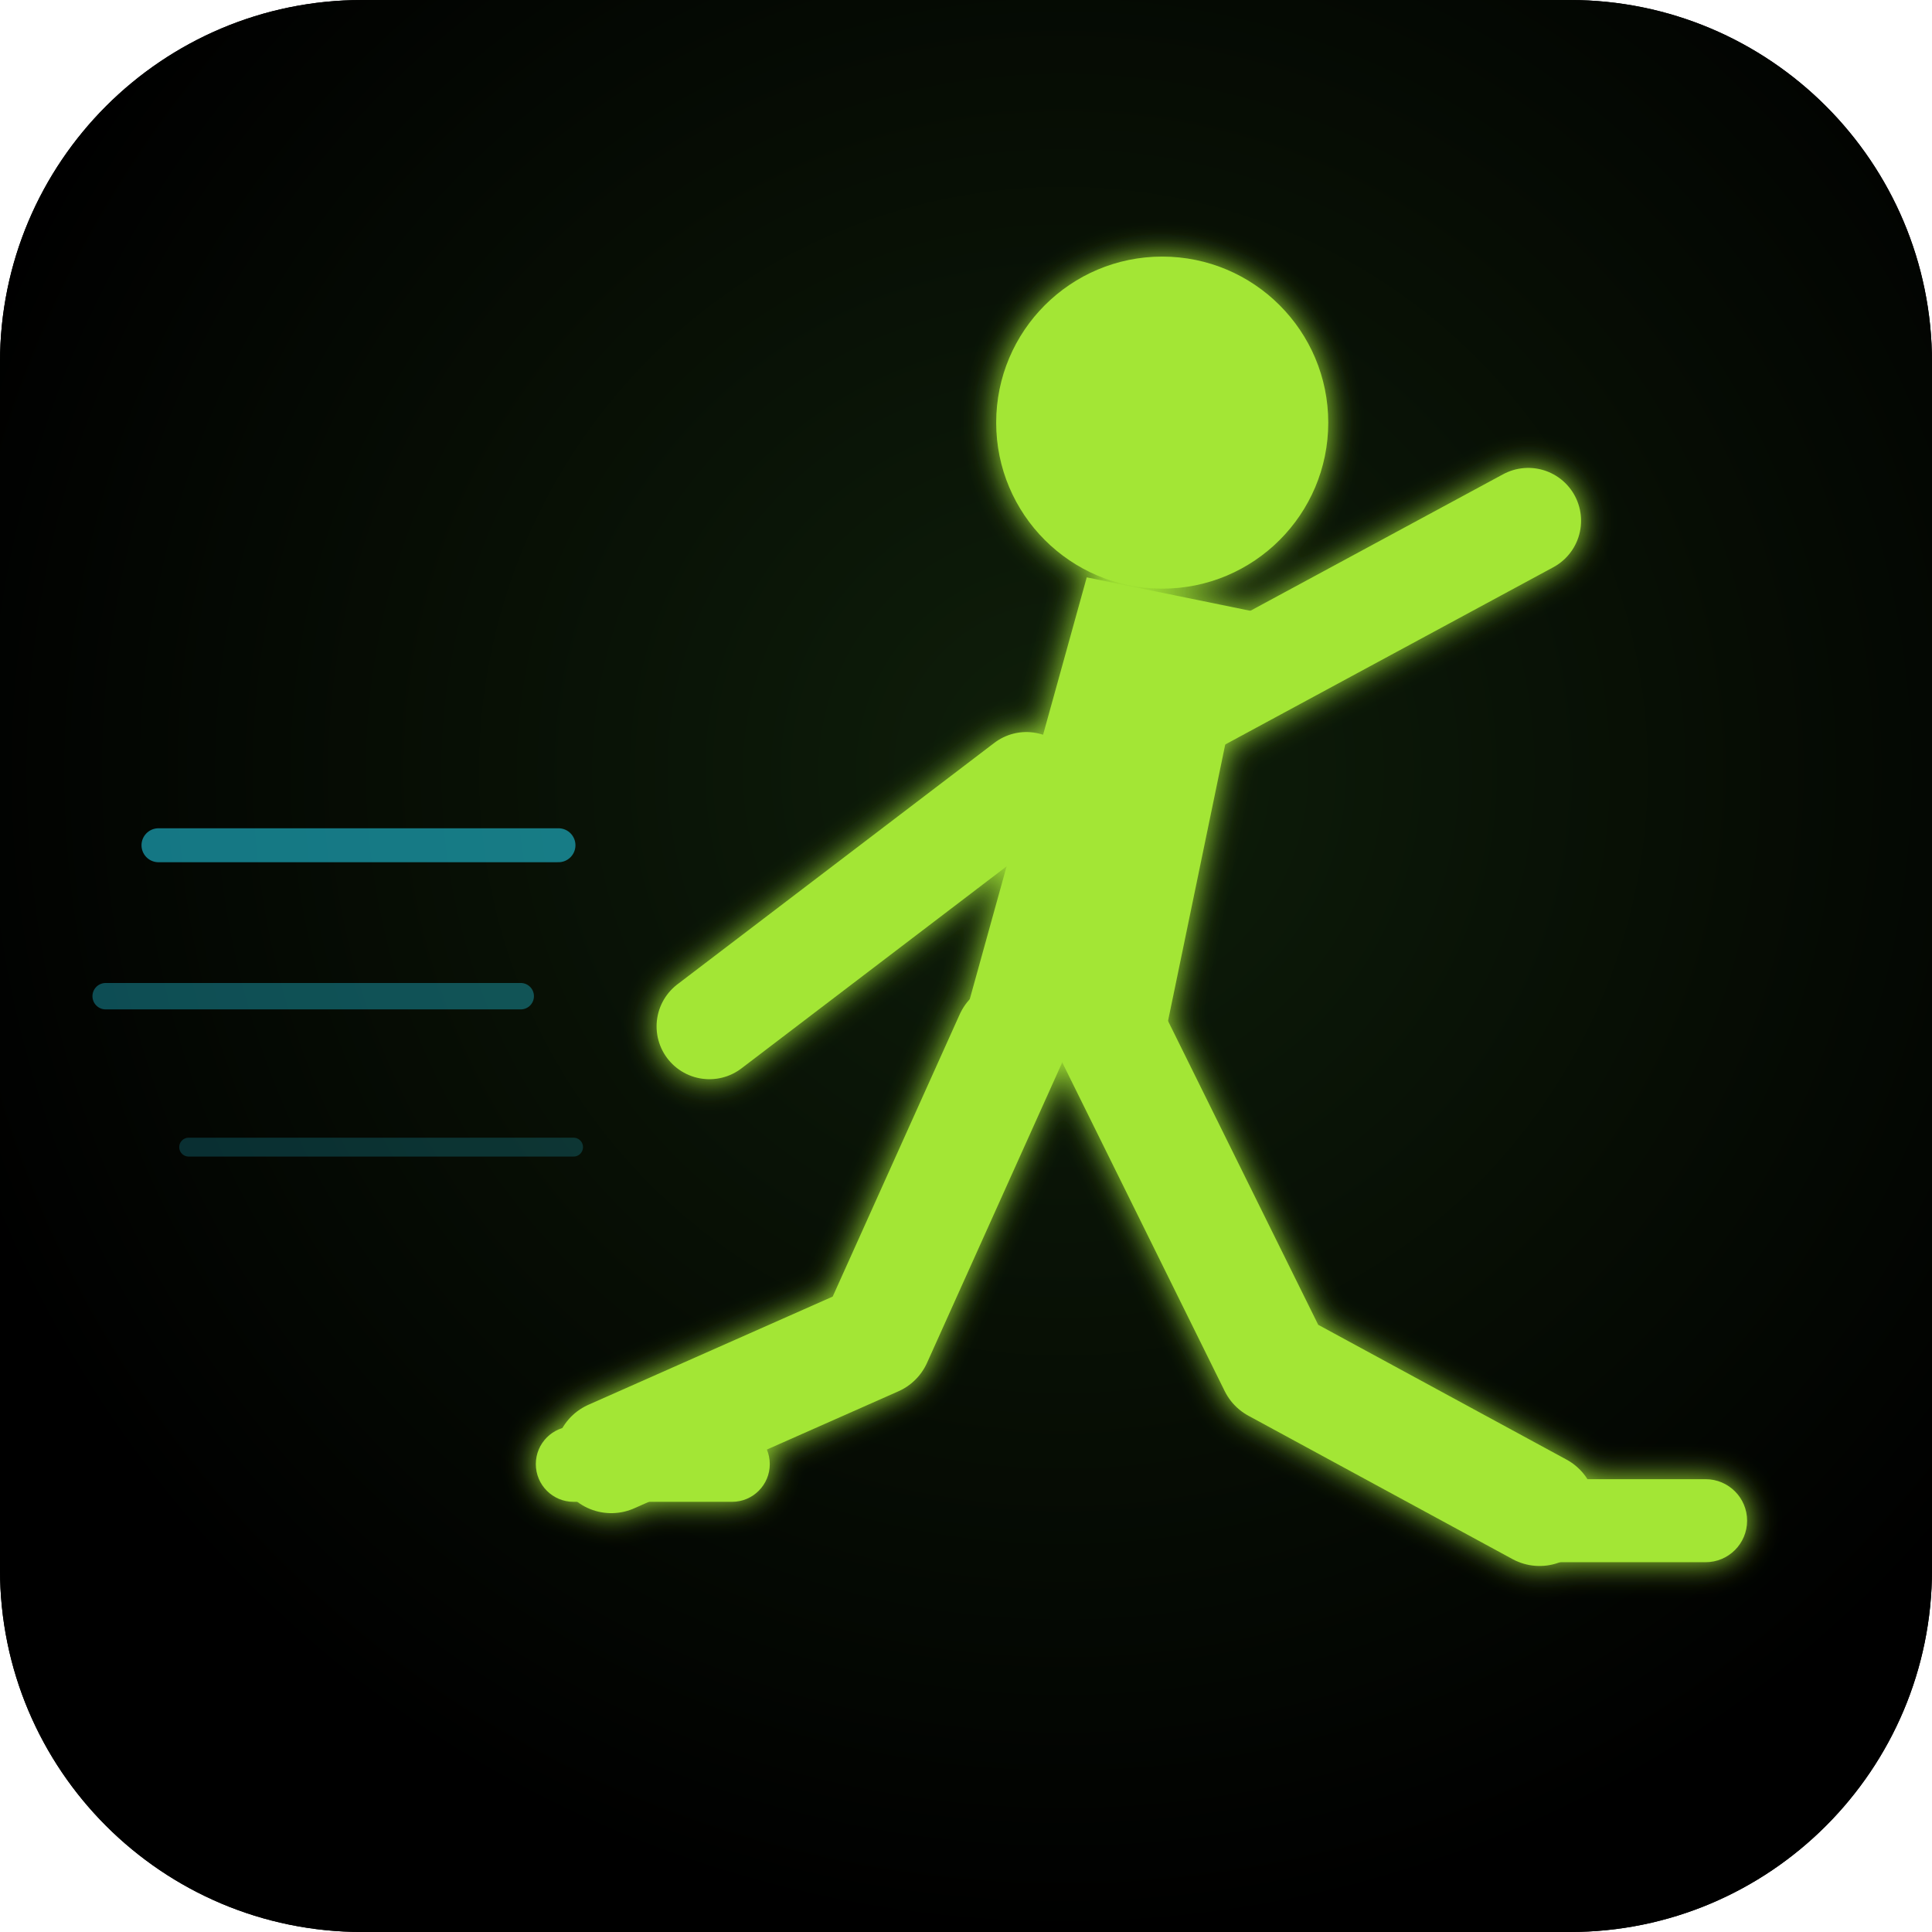
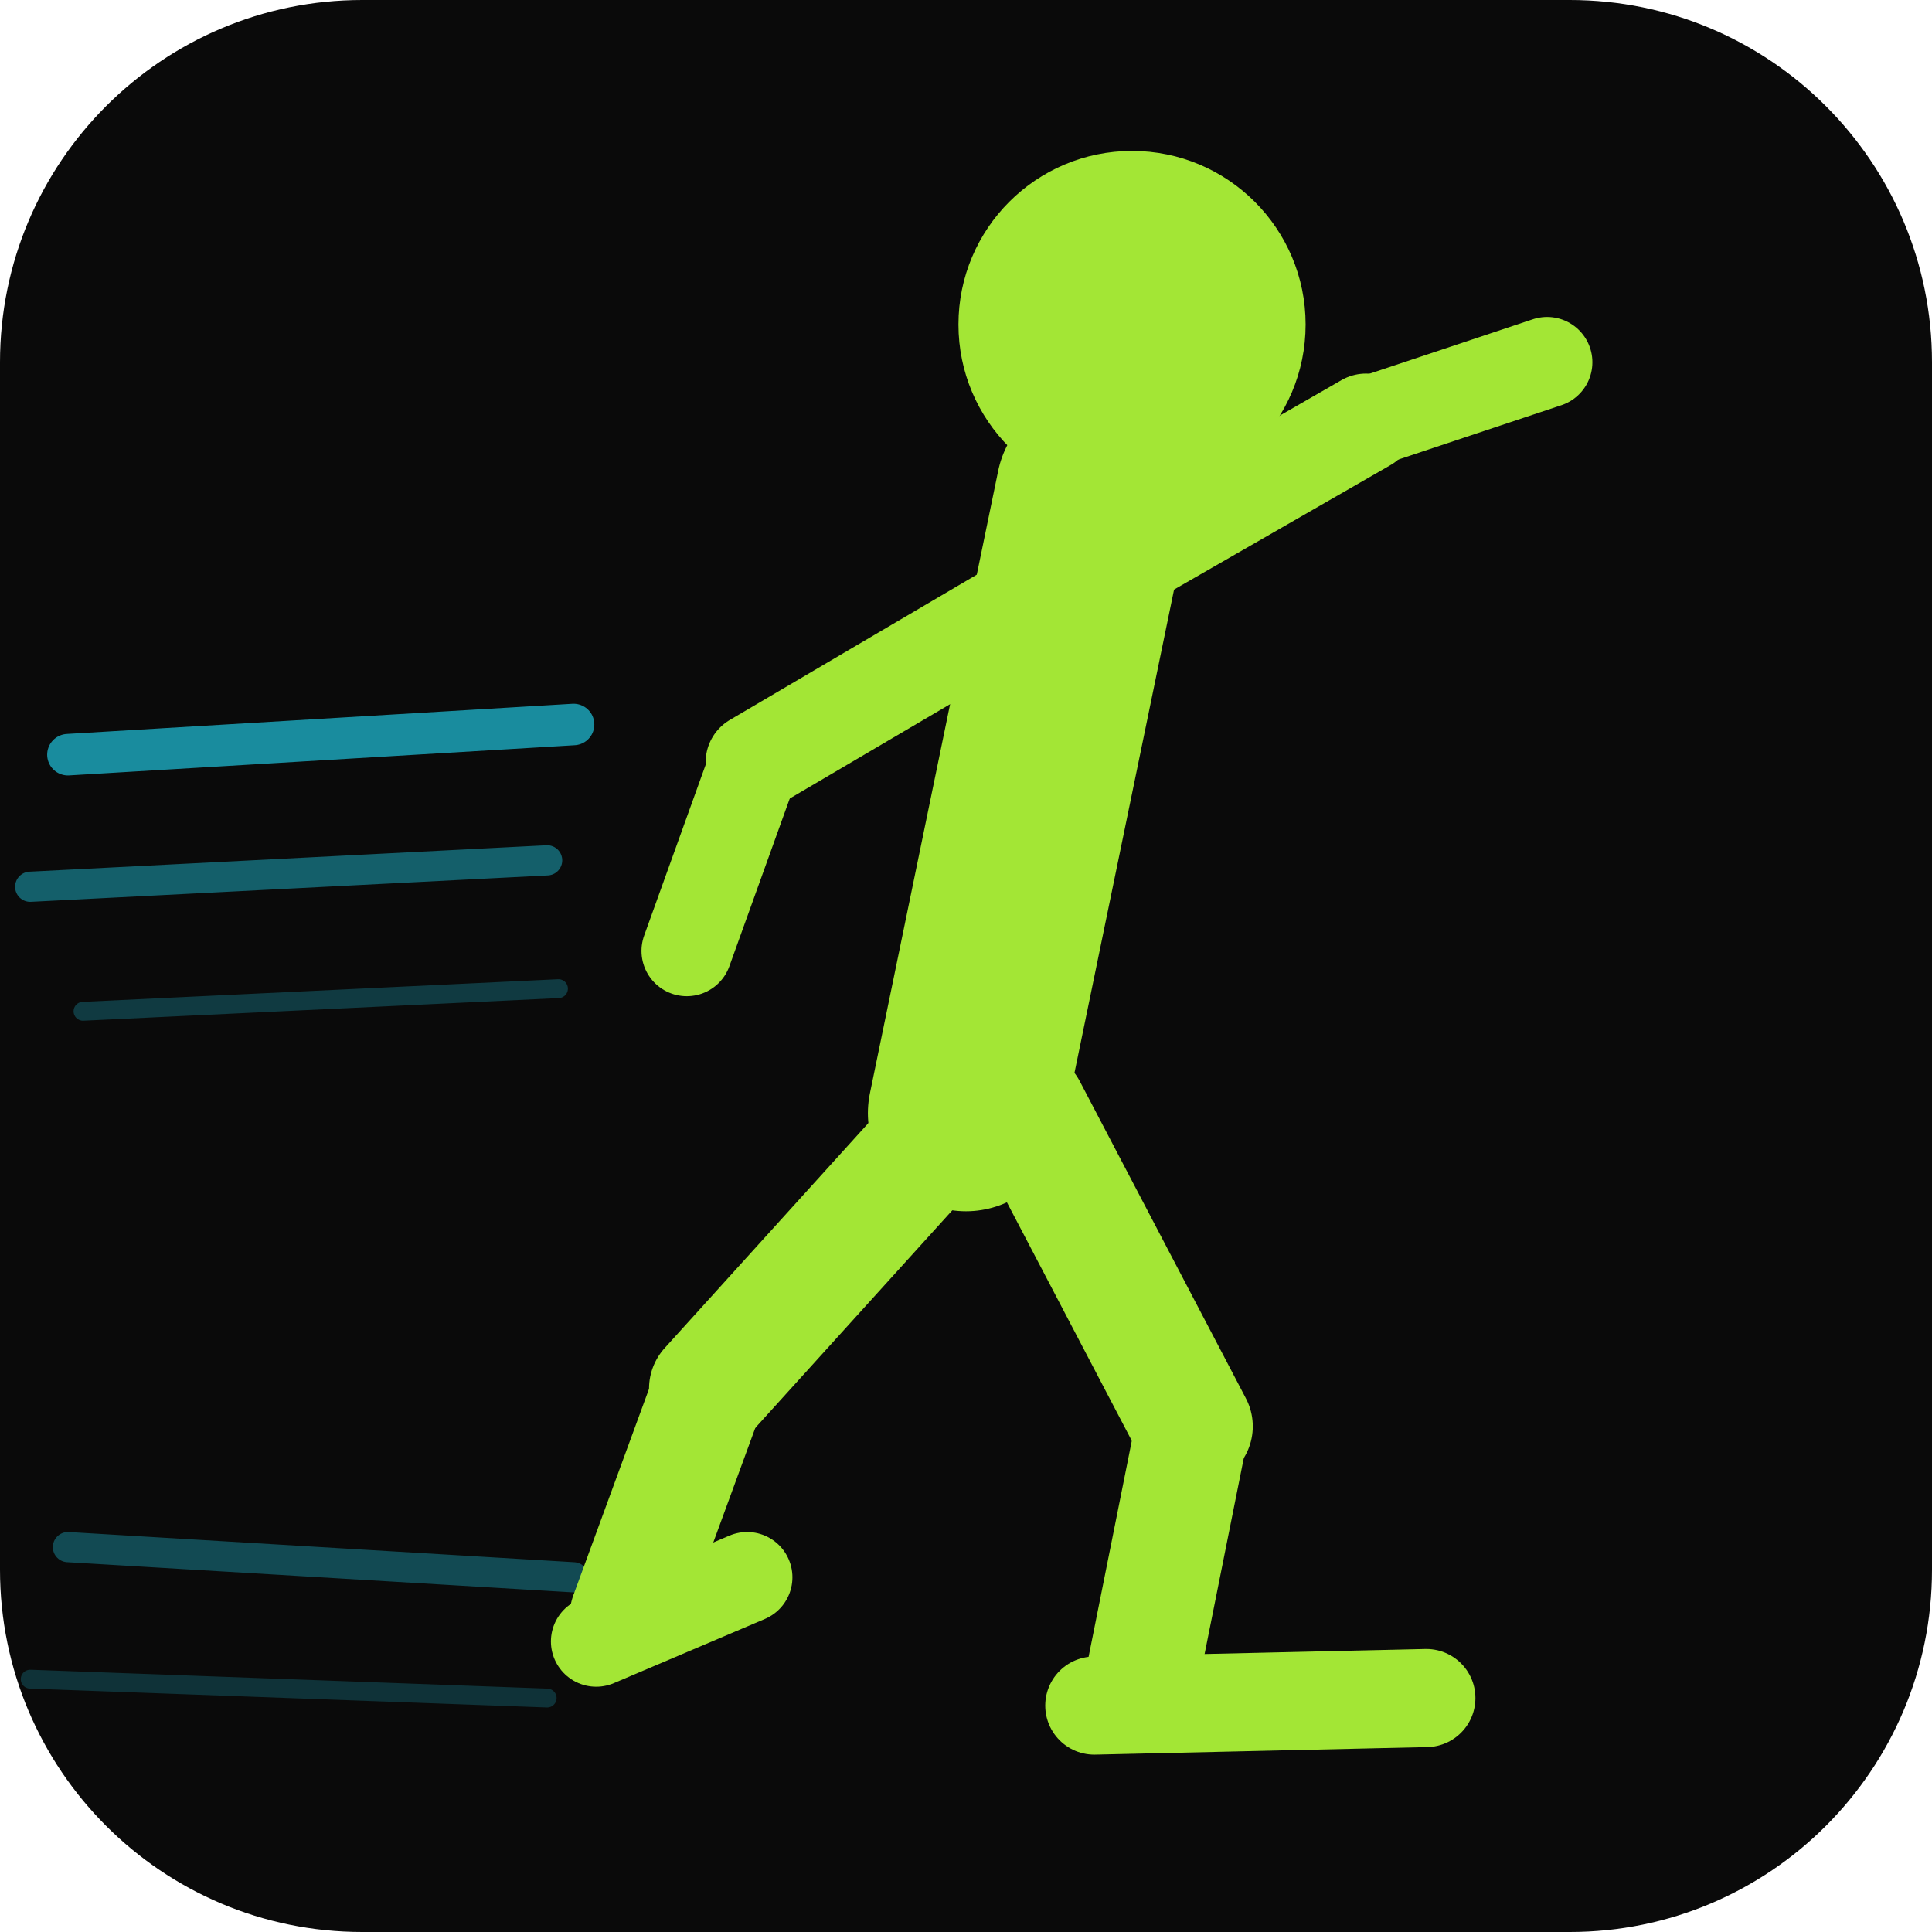
<svg xmlns="http://www.w3.org/2000/svg" viewBox="0 0 512 512">
-   <defs>
-     <radialGradient id="bg" cx="55%" cy="40%" r="60%">
-       <stop offset="0%" stop-color="#0f1f0a" />
-       <stop offset="100%" stop-color="#000000" />
-     </radialGradient>
-     <filter id="glow">
-       <feGaussianBlur stdDeviation="4" result="blur" />
-       <feMerge>
-         <feMergeNode in="blur" />
-         <feMergeNode in="SourceGraphic" />
-       </feMerge>
-     </filter>
-   </defs>
-   <rect width="512" height="512" rx="96" fill="#000" />
-   <rect width="512" height="512" rx="96" fill="url(#bg)" />
-   <line x1="42" y1="224" x2="148" y2="224" stroke="#22d3ee" stroke-width="9" stroke-linecap="round" opacity="0.55" />
-   <line x1="28" y1="264" x2="138" y2="264" stroke="#22d3ee" stroke-width="7" stroke-linecap="round" opacity="0.35" />
-   <line x1="50" y1="304" x2="152" y2="304" stroke="#22d3ee" stroke-width="5" stroke-linecap="round" opacity="0.2" />
-   <g fill="#a3e635" filter="url(#glow)">
-     <circle cx="308" cy="112" r="44" />
-     <path d="M288 153 L255 272 L308 278 L332 162 Z" />
-     <line x1="318" y1="185" x2="405" y2="138" stroke="#a3e635" stroke-width="28" stroke-linecap="round" />
-     <line x1="272" y1="208" x2="188" y2="272" stroke="#a3e635" stroke-width="28" stroke-linecap="round" />
-     <polyline points="295,275 338,362 408,400" stroke="#a3e635" stroke-width="30" stroke-linecap="round" stroke-linejoin="round" fill="none" />
-     <rect x="395" y="392" width="68" height="22" rx="11" fill="#a3e635" />
-     <polyline points="268,275 232,355 162,386" stroke="#a3e635" stroke-width="30" stroke-linecap="round" stroke-linejoin="round" fill="none" />
-     <rect x="142" y="378" width="62" height="20" rx="10" fill="#a3e635" />
+   <rect width="512" height="512" rx="96" fill="#0a0a0a" />
+   <line x1="18" y1="200" x2="152" y2="192" stroke="#22d3ee" stroke-width="11" stroke-linecap="round" opacity="0.65" />
+   <line x1="8" y1="235" x2="145" y2="228" stroke="#22d3ee" stroke-width="8" stroke-linecap="round" opacity="0.42" />
+   <line x1="22" y1="268" x2="148" y2="262" stroke="#22d3ee" stroke-width="5" stroke-linecap="round" opacity="0.24" />
+   <line x1="18" y1="410" x2="152" y2="418" stroke="#22d3ee" stroke-width="8" stroke-linecap="round" opacity="0.32" />
+   <line x1="8" y1="445" x2="145" y2="450" stroke="#22d3ee" stroke-width="5" stroke-linecap="round" opacity="0.2" />
+   <g stroke="#a3e635" stroke-linecap="round" stroke-linejoin="round" fill="none">
+     <circle cx="300" cy="86" r="46" fill="#a3e635" stroke="none" />
+     <line x1="290" y1="130" x2="256" y2="295" stroke-width="52" />
+     <line x1="282" y1="158" x2="362" y2="112" stroke-width="26" />
+     <line x1="362" y1="112" x2="410" y2="96" stroke-width="24" />
+     <line x1="268" y1="162" x2="200" y2="202" stroke-width="26" />
+     <line x1="200" y1="202" x2="182" y2="252" stroke-width="24" />
+     <line x1="272" y1="294" x2="316" y2="378" stroke-width="32" />
+     <line x1="316" y1="378" x2="302" y2="448" stroke-width="30" />
+     <line x1="290" y1="452" x2="378" y2="450" stroke-width="26" />
+     <line x1="255" y1="294" x2="188" y2="368" stroke-width="32" />
+     <line x1="188" y1="368" x2="166" y2="428" stroke-width="30" />
+     <line x1="158" y1="435" x2="198" y2="418" stroke-width="24" />
  </g>
</svg>
